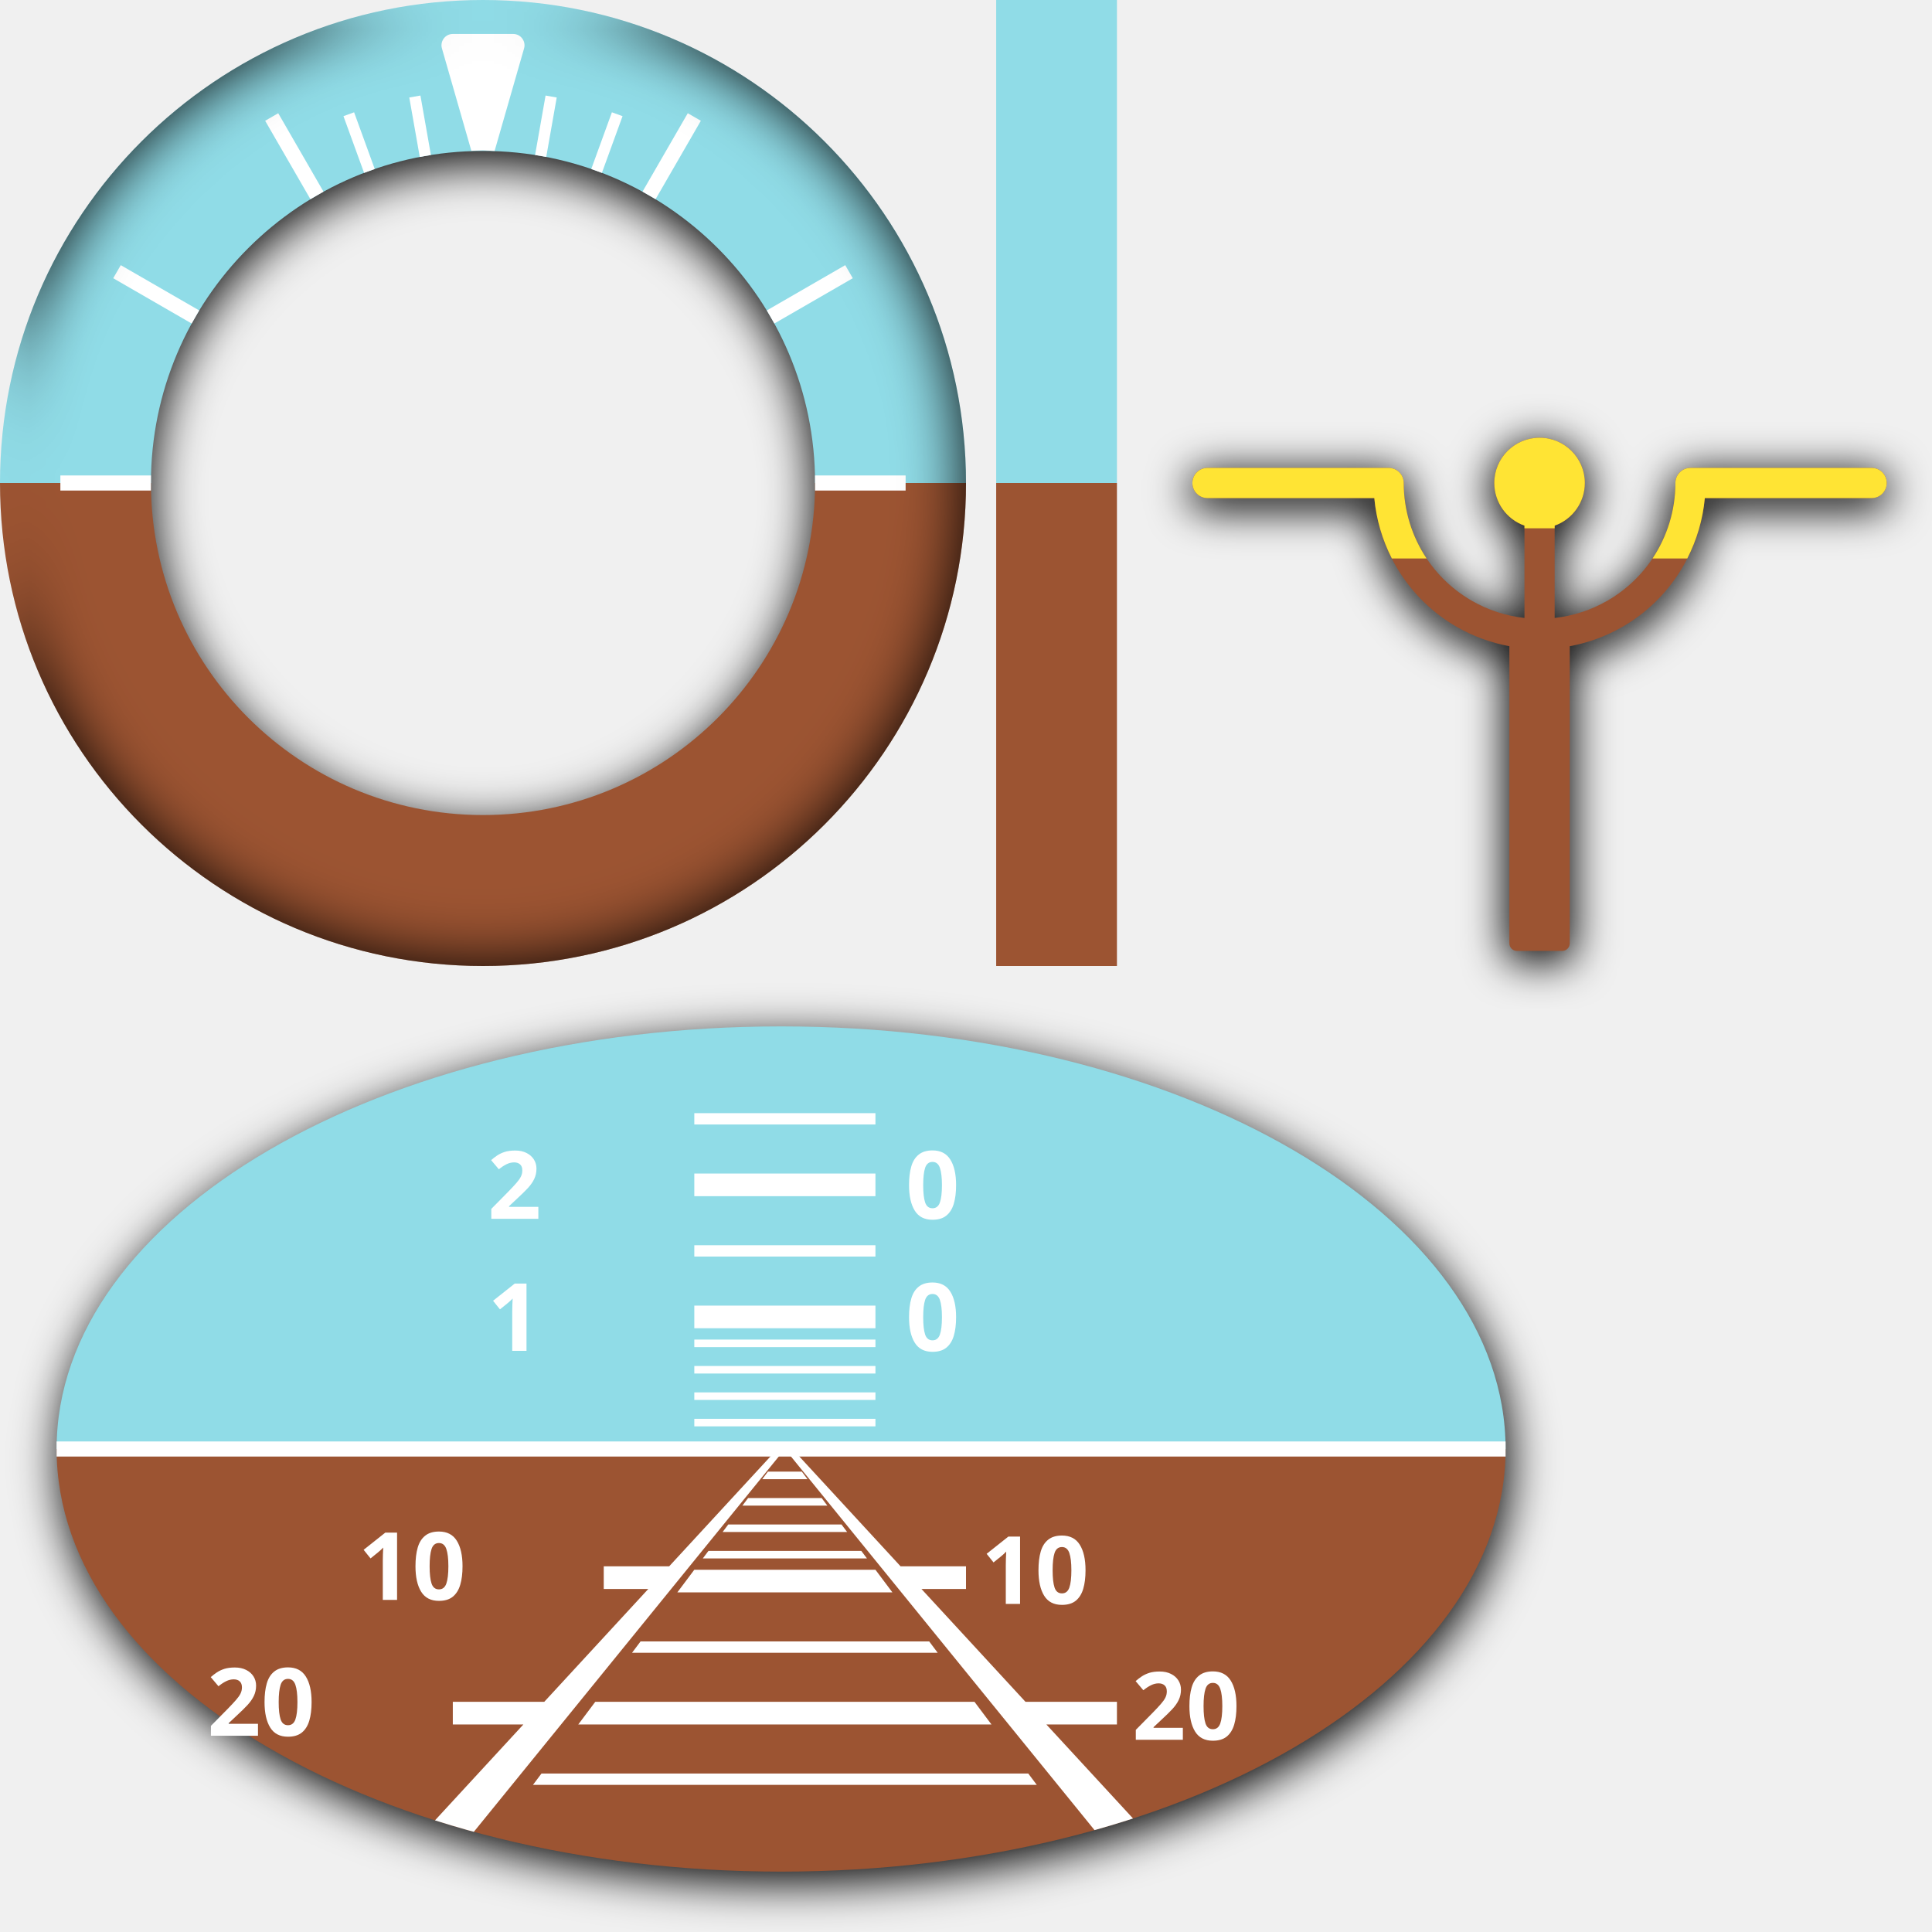
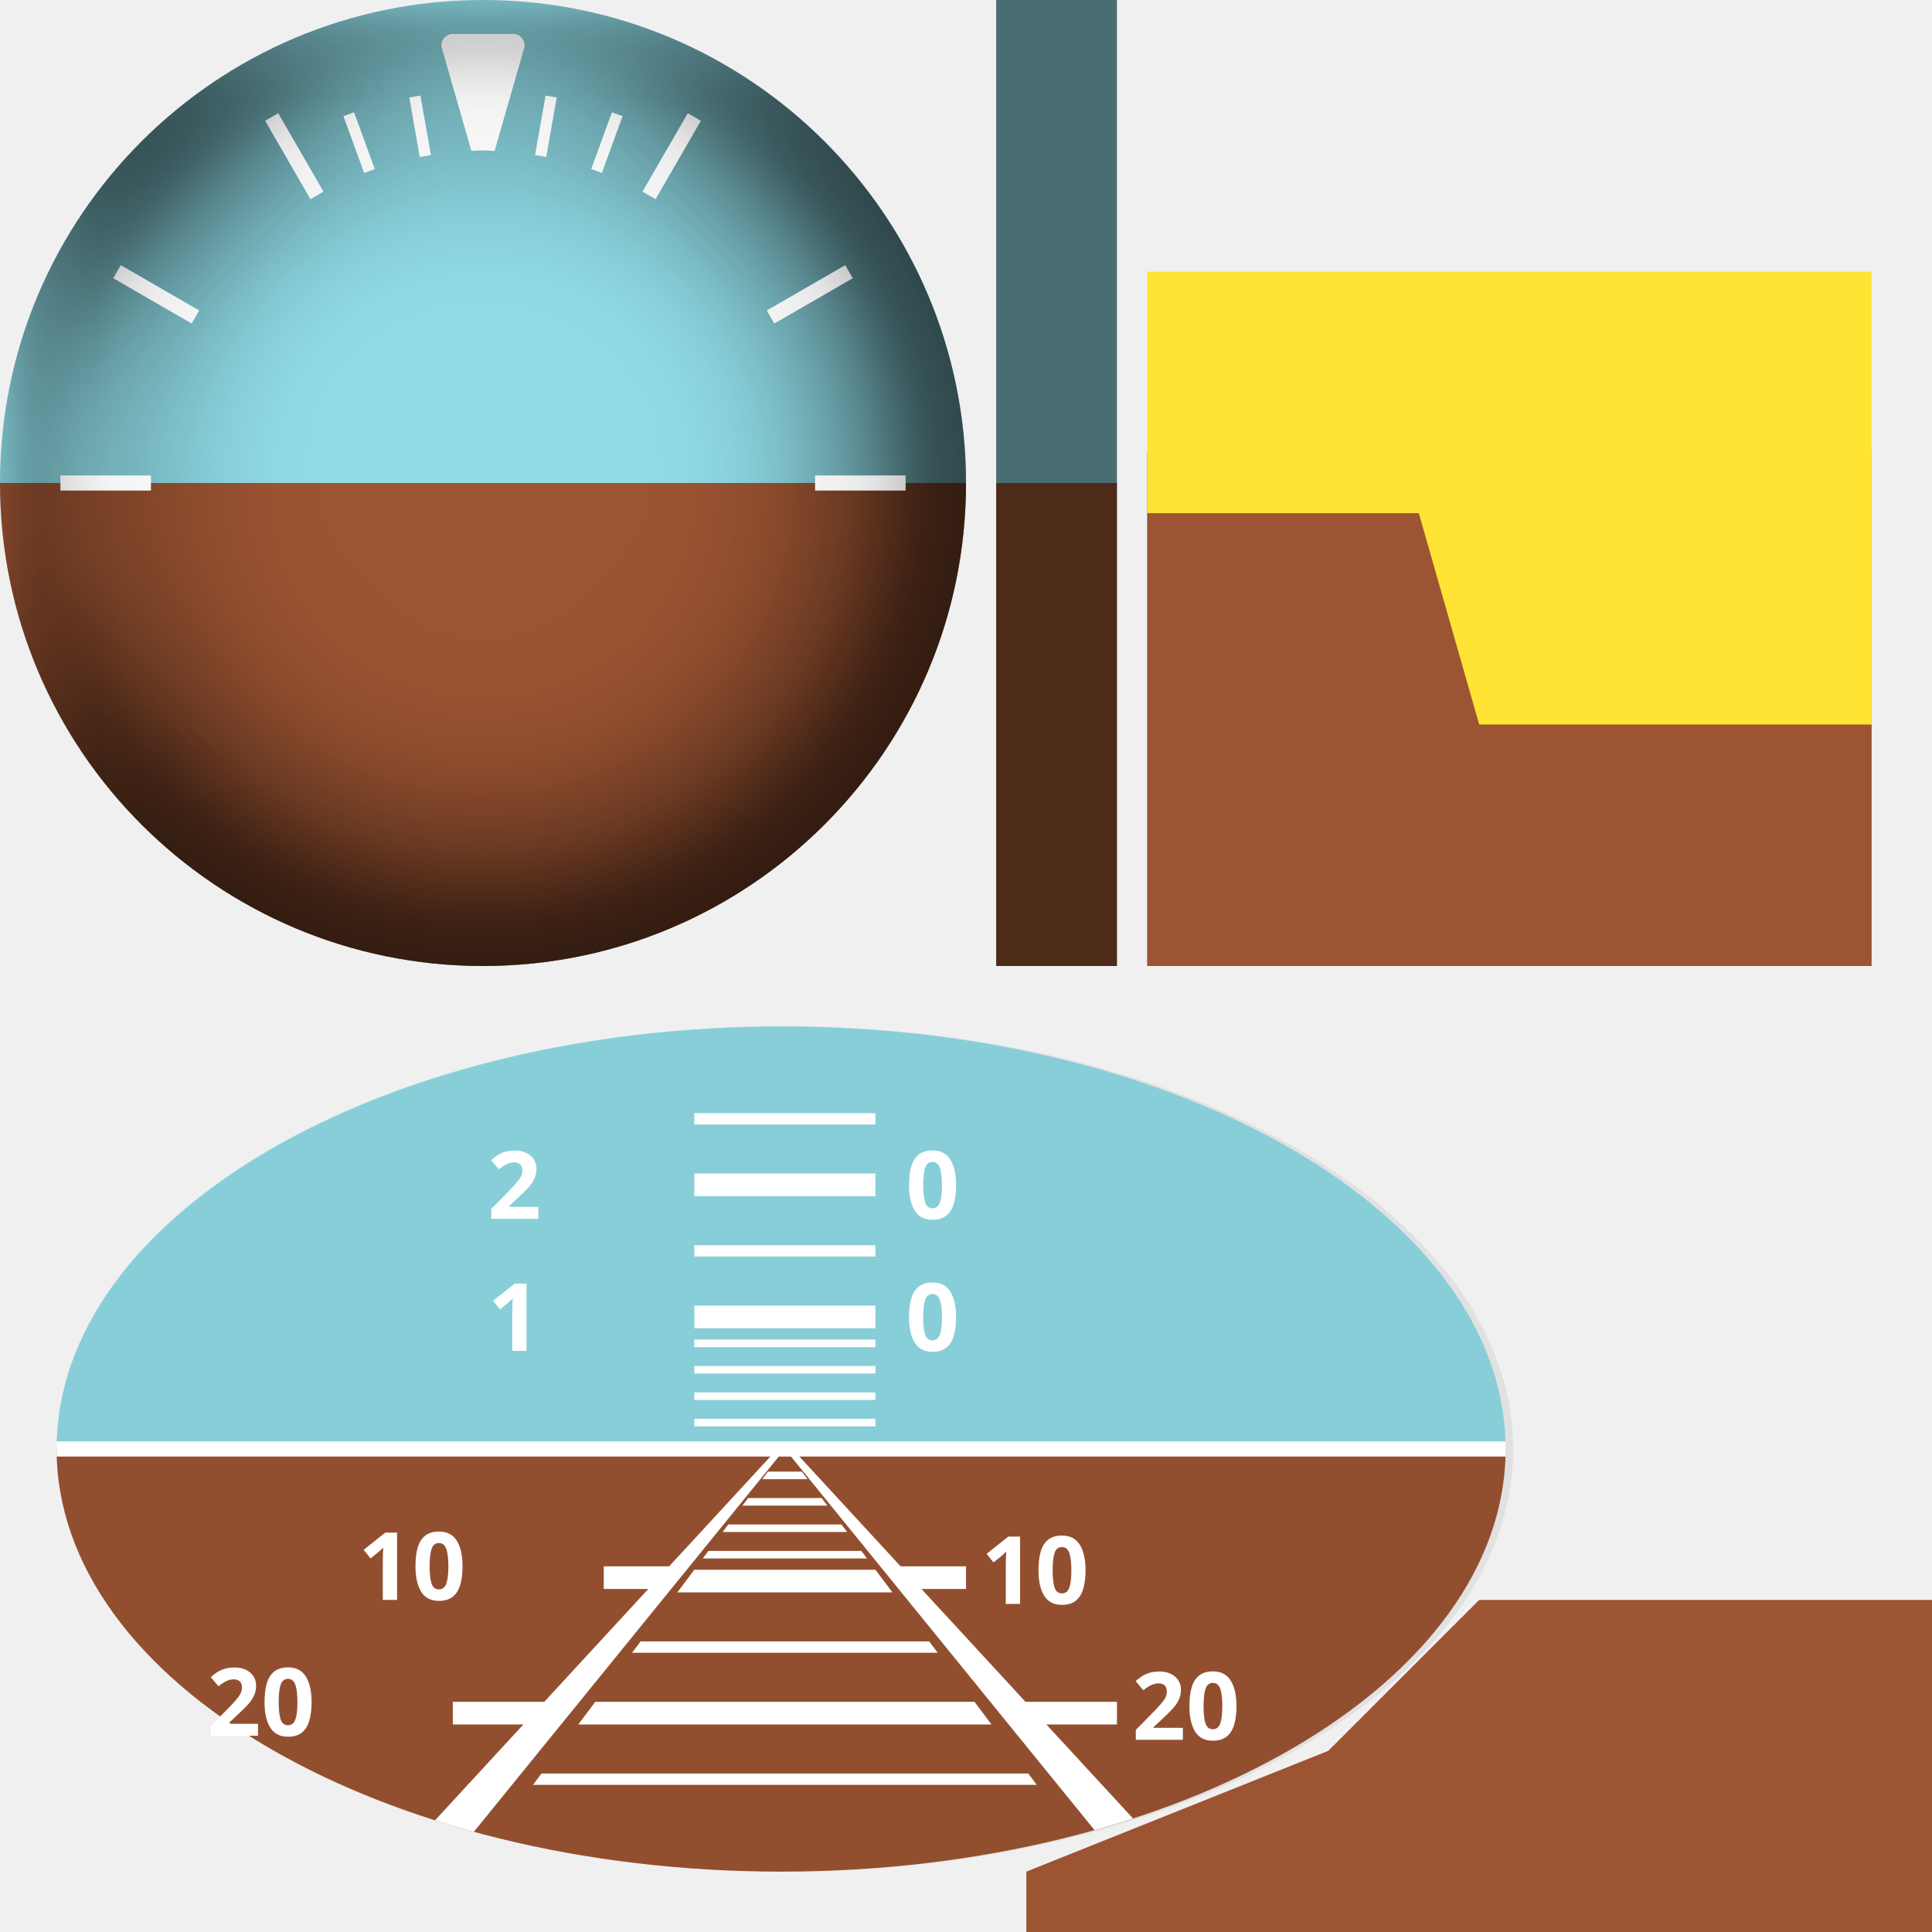
<svg xmlns="http://www.w3.org/2000/svg" width="512" height="512" viewBox="0 0 512 512" id="svg2" version="1.1">
  <defs id="defs4">
-     <filter style="color-interpolation-filters:sRGB" id="filter4240" x="-0.038" width="1.076" y="-0.065" height="1.13">
-       <feGaussianBlur stdDeviation="6.08" id="feGaussianBlur4242" />
-     </filter>
-     <filter style="color-interpolation-filters:sRGB" id="filter4341" x="-0.06" width="1.12" y="-0.06" height="1.12">
-       <feGaussianBlur stdDeviation="6.4" id="feGaussianBlur4343" />
-     </filter>
-     <filter style="color-interpolation-filters:sRGB" id="filter4402" x="-0.06" width="1.12" y="-0.06" height="1.12">
-       <feGaussianBlur stdDeviation="8.4" id="feGaussianBlur4404" />
-     </filter>
    <clipPath clipPathUnits="userSpaceOnUse" id="clipPath4412">
      <circle style="opacity:1;fill:#000000;fill-opacity:1;fill-rule:nonzero;stroke:none;stroke-width:4;stroke-linecap:butt;stroke-linejoin:bevel;stroke-miterlimit:4;stroke-dasharray:none;stroke-dashoffset:0;stroke-opacity:1" id="circle4414" cx="128" cy="128" r="128" />
    </clipPath>
-     <filter style="color-interpolation-filters:sRGB" id="filter4469" x="-0.073" width="1.146" y="-0.099" height="1.198">
-       <feGaussianBlur stdDeviation="5.6" id="feGaussianBlur4471" />
-     </filter>
    <clipPath clipPathUnits="userSpaceOnUse" id="clipPath4625">
      <path id="path4627" d="M 15,384 A 192,112 0 0 0 207,496 192,112 0 0 0 399,384 l -384,0 z" style="opacity:1;fill:#9c5432;fill-opacity:1;fill-rule:nonzero;stroke:none;stroke-width:4;stroke-linecap:butt;stroke-linejoin:bevel;stroke-miterlimit:4;stroke-dasharray:none;stroke-dashoffset:0;stroke-opacity:1" />
    </clipPath>
+     <filter style="color-interpolation-filters:sRGB" id="filter4413" x="-0.24" width="1.48" y="-0.24" height="1.48">
+       <feGaussianBlur stdDeviation="27.2" id="feGaussianBlur4415" />
+     </filter>
+     <clipPath clipPathUnits="userSpaceOnUse" id="clipPath4419">
+       <circle style="opacity:1;fill:#000000;fill-opacity:0.251;fill-rule:nonzero;stroke:none;stroke-width:50;stroke-linecap:butt;stroke-linejoin:round;stroke-miterlimit:4;stroke-dasharray:none;stroke-dashoffset:0;stroke-opacity:1" id="circle4421" cx="128" cy="668.362" r="128" />
+     </clipPath>
+     <filter style="color-interpolation-filters:sRGB" id="filter4477" x="-0.208" width="1.417" y="-0.283" height="1.566">
+       <feGaussianBlur stdDeviation="26.4" id="feGaussianBlur4479" />
+     </filter>
+     <mask maskUnits="userSpaceOnUse" id="mask4492">
+       <ellipse ry="112" rx="193" cy="924.362" cx="208" id="ellipse4494" style="opacity:1;fill:#ffffff;fill-opacity:1;fill-rule:nonzero;stroke:none;stroke-width:50;stroke-linecap:butt;stroke-linejoin:round;stroke-miterlimit:4;stroke-dasharray:none;stroke-dashoffset:0;stroke-opacity:1" />
+     </mask>
+     <filter style="color-interpolation-filters:sRGB" id="filter4510" x="-0.06" width="1.12" y="-0.06" height="1.12">
+       <feGaussianBlur stdDeviation="6.8" id="feGaussianBlur4512" />
+     </filter>
+     <clipPath clipPathUnits="userSpaceOnUse" id="clipPath4514">
+       <circle r="128" cy="668.362" cx="128" id="circle4516" style="opacity:1;fill:#000000;fill-opacity:0.251;fill-rule:nonzero;stroke:none;stroke-width:50;stroke-linecap:butt;stroke-linejoin:round;stroke-miterlimit:4;stroke-dasharray:none;stroke-dashoffset:0;stroke-opacity:1" />
+     </clipPath>
  </defs>
  <g id="layer1" transform="translate(0,-540.3622)">
-     <path style="opacity:1;fill:#000000;fill-opacity:1;fill-rule:nonzero;stroke:#000000;stroke-width:2;stroke-linecap:butt;stroke-linejoin:round;stroke-miterlimit:4;stroke-dasharray:none;stroke-dashoffset:0;stroke-opacity:1;filter:url(#filter4469)" d="m 408,658.362 a 12,12 0 0 0 -12,12 12,12 0 0 0 8,11.299 l 0,24.465 c -4.855,-0.543 -9.626,-2.061 -14,-4.586 -11.144,-6.434 -18,-18.31 -18,-31.178 0,-2.216 -1.784,-4 -4,-4 l -48,0 c -2.216,0 -4,1.784 -4,4 0,2.216 1.784,4 4,4 l 44.205,0 c 1.292,14.147 9.352,26.921 21.795,34.105 4.405,2.543 9.145,4.25 14,5.146 l 0,78.748 c 0,1.108 0.892,2 2,2 l 12,0 c 1.108,0 2,-0.892 2,-2 l 0,-78.748 c 4.855,-0.897 9.595,-2.603 14,-5.146 12.443,-7.184 20.503,-19.958 21.795,-34.105 l 44.205,0 c 2.216,0 4,-1.784 4,-4 0,-2.216 -1.784,-4 -4,-4 l -48,0 c -2.216,0 -4,1.784 -4,4 0,12.868 -6.856,24.744 -18,31.178 -4.374,2.525 -9.145,4.043 -14,4.586 l 0,-24.465 a 12,12 0 0 0 8,-11.299 12,12 0 0 0 -12,-12 z" id="rect4436" />
-     <path style="opacity:1;fill:#9c5432;fill-opacity:1;fill-rule:nonzero;stroke:none;stroke-width:2;stroke-linecap:butt;stroke-linejoin:round;stroke-miterlimit:4;stroke-dasharray:none;stroke-dashoffset:0;stroke-opacity:1" d="m 408,656.362 a 12,12 0 0 0 -12,12 12,12 0 0 0 8,11.299 l 0,24.465 c -4.855,-0.543 -9.626,-2.061 -14,-4.586 -11.144,-6.434 -18,-18.31 -18,-31.178 0,-2.216 -1.784,-4 -4,-4 l -48,0 c -2.216,0 -4,1.784 -4,4 0,2.216 1.784,4 4,4 l 44.205,0 c 1.292,14.147 9.352,26.921 21.795,34.105 4.405,2.543 9.145,4.25 14,5.146 l 0,78.748 c 0,1.108 0.892,2 2,2 l 12,0 c 1.108,0 2,-0.892 2,-2 l 0,-78.748 c 4.855,-0.897 9.595,-2.603 14,-5.146 12.443,-7.184 20.503,-19.958 21.795,-34.105 l 44.205,0 c 2.216,0 4,-1.784 4,-4 0,-2.216 -1.784,-4 -4,-4 l -48,0 c -2.216,0 -4,1.784 -4,4 0,12.868 -6.856,24.744 -18,31.178 -4.374,2.525 -9.145,4.043 -14,4.586 l 0,-24.465 a 12,12 0 0 0 8,-11.299 12,12 0 0 0 -12,-12 z" id="rect4432" />
-     <path style="opacity:1;fill:#000000;fill-opacity:1;fill-rule:nonzero;stroke:none;stroke-width:4;stroke-linecap:butt;stroke-linejoin:bevel;stroke-miterlimit:4;stroke-dasharray:none;stroke-dashoffset:0;stroke-opacity:1;filter:url(#filter4341)" d="m 128,564.362 c -70.692,10e-6 -104,36.308 -104,107 1.1e-5,70.692 33.308,101 104,101 70.692,-10e-6 104,-30.308 104,-101 -1e-5,-70.692 -33.308,-107 -104,-107 z m 0,19 c 48.601,10e-6 88,39.399 88,88 -1e-5,48.601 -39.399,88 -88,88 -48.601,-2e-5 -88,-39.399 -88,-88 1.3e-5,-48.601 39.399,-88 88,-88 z" id="path4169" />
-     <path style="opacity:1;fill:#90dce7;fill-opacity:1;fill-rule:nonzero;stroke:none;stroke-width:4;stroke-linecap:butt;stroke-linejoin:bevel;stroke-miterlimit:4;stroke-dasharray:none;stroke-dashoffset:0;stroke-opacity:1" d="M 128 0 A 128 128 0 0 0 0 128 L 40 128 A 88 88 0 0 1 128 40 A 88 88 0 0 1 216 128 L 256 128 A 128 128 0 0 0 128 0 z " transform="translate(-1.5258789e-5,540.3622)" id="rect4165" />
-     <ellipse ry="112" rx="192" cy="927.362" cx="208" id="ellipse4212" style="opacity:1;fill:#000000;fill-opacity:1;fill-rule:nonzero;stroke:none;stroke-width:4.151;stroke-linecap:butt;stroke-linejoin:bevel;stroke-miterlimit:4;stroke-dasharray:none;stroke-dashoffset:0;stroke-opacity:1;filter:url(#filter4240)" />
+     <path style="fill:#9c5432;fill-opacity:1;fill-rule:evenodd;stroke:none;stroke-width:1px;stroke-linecap:butt;stroke-linejoin:miter;stroke-opacity:1" d="m 272,1052.362 0,-16 80,-32 40,-40 120,0 0,88 z" id="path4390" />
+     <path style="opacity:1;fill:#90dce7;fill-opacity:1;fill-rule:nonzero;stroke:none;stroke-width:4;stroke-linecap:butt;stroke-linejoin:bevel;stroke-miterlimit:4;stroke-dasharray:none;stroke-dashoffset:0;stroke-opacity:1" d="M 128,0 C 57.308,1.1045692e-5 1.1045692e-5,57.308 0,128 l 256,0 C 256,57.308 198.692,1.1045692e-5 128,0 Z" transform="translate(-1.5258789e-5,540.3622)" id="rect4165" />
    <path style="opacity:1;fill:#90dce7;fill-opacity:1;fill-rule:nonzero;stroke:none;stroke-width:4;stroke-linecap:butt;stroke-linejoin:bevel;stroke-miterlimit:4;stroke-dasharray:none;stroke-dashoffset:0;stroke-opacity:1" d="m 207,812.362 a 192,112 0 0 0 -192,112 l 384,0 a 192,112 0 0 0 -192,-112 z" id="rect4274" />
-     <path style="opacity:1;fill:#9c5432;fill-opacity:1;fill-rule:nonzero;stroke:none;stroke-width:4;stroke-linecap:butt;stroke-linejoin:bevel;stroke-miterlimit:4;stroke-dasharray:none;stroke-dashoffset:0;stroke-opacity:1" d="M 0 128 A 128 128 0 0 0 128 256 A 128 128 0 0 0 256 128 L 216 128 A 88 88 0 0 1 128 216 A 88 88 0 0 1 40 128 L 0 128 z " transform="translate(-1.5258789e-5,540.3622)" id="rect4167" />
+     <path style="opacity:1;fill:#9c5432;fill-opacity:1;fill-rule:nonzero;stroke:none;stroke-width:4;stroke-linecap:butt;stroke-linejoin:bevel;stroke-miterlimit:4;stroke-dasharray:none;stroke-dashoffset:0;stroke-opacity:1" d="m 0,128 c 1.1045692e-5,70.692 57.308,128 128,128 70.692,-1e-5 128,-57.308 128,-128 z" transform="translate(-1.5258789e-5,540.3622)" id="rect4167" />
+     <circle style="opacity:0.8;fill:none;fill-opacity:0.251;fill-rule:nonzero;stroke:#000000;stroke-width:50;stroke-linecap:butt;stroke-linejoin:round;stroke-miterlimit:4;stroke-dasharray:none;stroke-dashoffset:0;stroke-opacity:1;filter:url(#filter4413)" id="path4395" cx="128" cy="668.362" r="136" clip-path="url(#clipPath4419)" />
    <ellipse style="opacity:1;fill:none;fill-opacity:1;fill-rule:nonzero;stroke:#000000;stroke-width:4.151;stroke-linecap:butt;stroke-linejoin:bevel;stroke-miterlimit:4;stroke-dasharray:none;stroke-dashoffset:0;stroke-opacity:1" id="circle4173" cx="-312" cy="916.362" rx="192" ry="112" />
    <path style="opacity:1;fill:#9c5432;fill-opacity:1;fill-rule:nonzero;stroke:none;stroke-width:4;stroke-linecap:butt;stroke-linejoin:bevel;stroke-miterlimit:4;stroke-dasharray:none;stroke-dashoffset:0;stroke-opacity:1" d="m 15,924.362 a 192,112 0 0 0 192,112 192,112 0 0 0 192,-112 l -384,0 z" id="rect4276" />
+     <ellipse style="opacity:0.5;fill:#000000;fill-opacity:0.125;fill-rule:nonzero;stroke:none;stroke-width:2;stroke-linecap:butt;stroke-linejoin:round;stroke-miterlimit:4;stroke-dasharray:none;stroke-dashoffset:0;stroke-opacity:1" id="path4388" cx="208" cy="924.362" rx="193" ry="112" />
    <path id="path4312" d="m 112.719,581.699 -2.778,-15.757" style="fill:none;fill-rule:evenodd;stroke:#ffffff;stroke-width:3;stroke-linecap:butt;stroke-linejoin:miter;stroke-miterlimit:4;stroke-dasharray:none;stroke-opacity:1" />
    <path style="fill:none;fill-rule:evenodd;stroke:#ffffff;stroke-width:3;stroke-linecap:butt;stroke-linejoin:miter;stroke-miterlimit:4;stroke-dasharray:none;stroke-opacity:1" d="M 97.902,585.669 92.43,570.634" id="path4314" />
    <path id="path4316" d="m 143.281,581.699 2.778,-15.757" style="fill:none;fill-rule:evenodd;stroke:#ffffff;stroke-width:3;stroke-linecap:butt;stroke-linejoin:miter;stroke-miterlimit:4;stroke-dasharray:none;stroke-opacity:1" />
    <path style="fill:none;fill-rule:evenodd;stroke:#ffffff;stroke-width:3;stroke-linecap:butt;stroke-linejoin:miter;stroke-miterlimit:4;stroke-dasharray:none;stroke-opacity:1" d="m 158.098,585.669 5.472,-15.035" id="path4318" />
    <path style="fill:none;fill-rule:evenodd;stroke:#ffffff;stroke-width:4;stroke-linecap:butt;stroke-linejoin:miter;stroke-miterlimit:4;stroke-dasharray:none;stroke-opacity:1" d="m 172,592.152 12,-20.785" id="path4320" />
    <path id="path4322" d="m 204.21,624.362 20.785,-12" style="fill:none;fill-rule:evenodd;stroke:#ffffff;stroke-width:4;stroke-linecap:butt;stroke-linejoin:miter;stroke-miterlimit:4;stroke-dasharray:none;stroke-opacity:1" />
    <path style="fill:none;fill-rule:evenodd;stroke:#ffffff;stroke-width:4;stroke-linecap:butt;stroke-linejoin:miter;stroke-miterlimit:4;stroke-dasharray:none;stroke-opacity:1" d="m 216,668.362 24,0" id="path4324" />
    <path id="path4326" d="m 40,668.362 -24,0" style="fill:none;fill-rule:evenodd;stroke:#ffffff;stroke-width:4;stroke-linecap:butt;stroke-linejoin:miter;stroke-miterlimit:4;stroke-dasharray:none;stroke-opacity:1" />
    <path style="fill:none;fill-rule:evenodd;stroke:#ffffff;stroke-width:4;stroke-linecap:butt;stroke-linejoin:miter;stroke-miterlimit:4;stroke-dasharray:none;stroke-opacity:1" d="m 51.79,624.362 -20.785,-12" id="path4328" />
    <path id="path4330" d="M 84,592.152 72,571.367" style="fill:none;fill-rule:evenodd;stroke:#ffffff;stroke-width:4;stroke-linecap:butt;stroke-linejoin:miter;stroke-miterlimit:4;stroke-dasharray:none;stroke-opacity:1" />
    <circle r="128" cy="668.362" cx="-132.5" id="circle4332" style="opacity:1;fill:none;fill-opacity:1;fill-rule:nonzero;stroke:#000000;stroke-width:4;stroke-linecap:butt;stroke-linejoin:bevel;stroke-miterlimit:4;stroke-dasharray:none;stroke-dashoffset:0;stroke-opacity:1" />
    <circle style="opacity:1;fill:none;fill-opacity:1;fill-rule:nonzero;stroke:#000000;stroke-width:4;stroke-linecap:butt;stroke-linejoin:bevel;stroke-miterlimit:4;stroke-dasharray:none;stroke-dashoffset:0;stroke-opacity:1" id="circle4334" cx="-132.5" cy="668.362" r="88" />
    <path style="opacity:1;fill:#ffffff;fill-opacity:1;fill-rule:nonzero;stroke:none;stroke-width:4;stroke-linecap:butt;stroke-linejoin:bevel;stroke-miterlimit:4;stroke-dasharray:none;stroke-dashoffset:0;stroke-opacity:1" d="m 120,9 c -1.993,1.22e-4 -3.432,1.908 -2.885,3.824 l 7.795,27.131 c 1.029,-0.055 2.059,-0.091 3.09,-0.109 1.026,0.033 2.052,0.085 3.076,0.154 l 7.809,-27.176 C 139.432,10.908 137.993,9 136,9 Z" transform="translate(-1.5258789e-5,540.3622)" id="path4355" />
-     <path style="opacity:1;fill:#000000;fill-opacity:1;fill-rule:nonzero;stroke:none;stroke-width:4;stroke-linecap:butt;stroke-linejoin:bevel;stroke-miterlimit:4;stroke-dasharray:none;stroke-dashoffset:0;stroke-opacity:1;filter:url(#filter4402)" d="M 128 -40 A 168 168 0 0 0 -40 128 A 168 168 0 0 0 128 296 A 168 168 0 0 0 296 128 A 168 168 0 0 0 128 -40 z M 128 0 A 128 128 0 0 1 256 128 A 128 128 0 0 1 128 256 A 128 128 0 0 1 0 128 A 128 128 0 0 1 128 0 z " transform="translate(-1.5258789e-5,540.3622)" id="circle4387" clip-path="url(#clipPath4412)" />
    <rect style="opacity:1;fill:#90dce7;fill-opacity:1;fill-rule:nonzero;stroke:none;stroke-width:2;stroke-linecap:butt;stroke-linejoin:round;stroke-miterlimit:4;stroke-dasharray:none;stroke-dashoffset:0;stroke-opacity:1" id="rect4418" width="32" height="128" x="264" y="540.362" />
    <rect y="668.362" x="264" height="128" width="32" id="rect4420" style="opacity:1;fill:#9c5432;fill-opacity:1;fill-rule:nonzero;stroke:none;stroke-width:2;stroke-linecap:butt;stroke-linejoin:round;stroke-miterlimit:4;stroke-dasharray:none;stroke-dashoffset:0;stroke-opacity:1" />
-     <path style="opacity:1;fill:#ffe434;fill-opacity:1;fill-rule:nonzero;stroke:none;stroke-width:2;stroke-linecap:butt;stroke-linejoin:round;stroke-miterlimit:4;stroke-dasharray:none;stroke-dashoffset:0;stroke-opacity:1" d="m 408,656.362 a 12,12 0 0 0 -12,12 12,12 0 0 0 8,11.299 l 0,0.701 8,0 0,-0.701 a 12,12 0 0 0 8,-11.299 12,12 0 0 0 -12,-12 z m -88,8 c -2.216,0 -4,1.784 -4,4 0,2.216 1.784,4 4,4 l 44.205,0 c 0.516,5.644 2.124,11.061 4.643,16 l 9.217,0 c -3.89,-5.823 -6.064,-12.754 -6.064,-20 0,-2.216 -1.784,-4 -4,-4 l -48,0 z m 128,0 c -2.216,0 -4,1.784 -4,4 0,7.246 -2.175,14.177 -6.064,20 l 9.217,0 c 2.518,-4.939 4.127,-10.356 4.643,-16 l 44.205,0 c 2.216,0 4,-1.784 4,-4 0,-2.216 -1.784,-4 -4,-4 l -48,0 z" id="rect4424" />
+     <rect style="opacity:1;fill:#9c5432;fill-opacity:1;fill-rule:nonzero;stroke:none;stroke-width:2;stroke-linecap:butt;stroke-linejoin:round;stroke-miterlimit:4;stroke-dasharray:none;stroke-dashoffset:0;stroke-opacity:1" id="rect3614" width="192" height="136" x="304" y="660.362" />
+     <path style="opacity:1;fill:#ffe434;fill-opacity:1;fill-rule:nonzero;stroke:none;stroke-width:2;stroke-linecap:butt;stroke-linejoin:round;stroke-miterlimit:4;stroke-dasharray:none;stroke-dashoffset:0;stroke-opacity:1" d="m 304,676.362 72,0 16,56 104,0 0,-120 -192,0 z" id="rect4424" />
    <path id="path4483" d="m 184,889.362 48,0" style="fill:none;fill-rule:evenodd;stroke:#ffffff;stroke-width:6;stroke-linecap:butt;stroke-linejoin:miter;stroke-miterlimit:4;stroke-dasharray:none;stroke-opacity:1" />
    <path style="fill:none;fill-rule:evenodd;stroke:#ffffff;stroke-width:2;stroke-linecap:butt;stroke-linejoin:miter;stroke-miterlimit:4;stroke-dasharray:none;stroke-opacity:1" d="m 184,917.362 48,0" id="path4489" />
    <path id="path4491" d="m 184,910.362 48,0" style="fill:none;fill-rule:evenodd;stroke:#ffffff;stroke-width:2;stroke-linecap:butt;stroke-linejoin:miter;stroke-miterlimit:4;stroke-dasharray:none;stroke-opacity:1" />
    <path style="fill:none;fill-rule:evenodd;stroke:#ffffff;stroke-width:2;stroke-linecap:butt;stroke-linejoin:miter;stroke-miterlimit:4;stroke-dasharray:none;stroke-opacity:1" d="m 184,903.362 48,0" id="path4493" />
    <path id="path4495" d="m 184,896.362 48,0" style="fill:none;fill-rule:evenodd;stroke:#ffffff;stroke-width:2;stroke-linecap:butt;stroke-linejoin:miter;stroke-miterlimit:4;stroke-dasharray:none;stroke-opacity:1" />
    <path id="path4501" d="m 15,924.362 384,0" style="fill:none;fill-rule:evenodd;stroke:#ffffff;stroke-width:4;stroke-linecap:butt;stroke-linejoin:miter;stroke-miterlimit:4;stroke-dasharray:none;stroke-opacity:1" />
    <path style="fill:none;fill-rule:evenodd;stroke:#ffffff;stroke-width:6;stroke-linecap:butt;stroke-linejoin:miter;stroke-miterlimit:4;stroke-dasharray:none;stroke-opacity:1" d="m 184,854.362 48,0" id="path4503" />
    <rect style="opacity:1;fill:#ffffff;fill-opacity:1;fill-rule:nonzero;stroke:none;stroke-width:4;stroke-linecap:butt;stroke-linejoin:round;stroke-miterlimit:4;stroke-dasharray:none;stroke-dashoffset:0;stroke-opacity:1" id="rect4549" width="48" height="3" x="184" y="870.362" />
    <text xml:space="preserve" style="font-style:normal;font-variant:normal;font-weight:normal;font-stretch:normal;font-size:25px;line-height:125%;font-family:'Fira Mono';-inkscape-font-specification:'Fira Mono';text-align:start;letter-spacing:0px;word-spacing:0px;text-anchor:start;fill:#ffffff;fill-opacity:1;stroke:none;stroke-width:1px;stroke-linecap:butt;stroke-linejoin:miter;stroke-opacity:1" x="176" y="898.362" id="text4527">
      <tspan id="tspan4529" x="176" y="898.362" style="font-style:normal;font-variant:normal;font-weight:bold;font-stretch:normal;font-family:'Terminal Dosis';-inkscape-font-specification:'Terminal Dosis';text-align:end;text-anchor:end">1</tspan>
    </text>
    <text id="text4531" y="863.362" x="176" style="font-style:normal;font-variant:normal;font-weight:normal;font-stretch:normal;font-size:25px;line-height:125%;font-family:'Fira Mono';-inkscape-font-specification:'Fira Mono';text-align:start;letter-spacing:0px;word-spacing:0px;text-anchor:start;fill:#ffffff;fill-opacity:1;stroke:none;stroke-width:1px;stroke-linecap:butt;stroke-linejoin:miter;stroke-opacity:1" xml:space="preserve">
      <tspan style="font-style:normal;font-variant:normal;font-weight:bold;font-stretch:normal;font-family:'Terminal Dosis';-inkscape-font-specification:'Terminal Dosis';text-align:end;text-anchor:end" y="863.362" x="176" id="tspan4533">2</tspan>
    </text>
    <text id="text4535" y="898.362" x="240" style="font-style:normal;font-variant:normal;font-weight:normal;font-stretch:normal;font-size:25px;line-height:125%;font-family:'Fira Mono';-inkscape-font-specification:'Fira Mono';text-align:start;letter-spacing:0px;word-spacing:0px;text-anchor:start;fill:#ffffff;fill-opacity:1;stroke:none;stroke-width:1px;stroke-linecap:butt;stroke-linejoin:miter;stroke-opacity:1" xml:space="preserve">
      <tspan style="font-style:normal;font-variant:normal;font-weight:bold;font-stretch:normal;font-family:'Terminal Dosis';-inkscape-font-specification:'Terminal Dosis';text-align:start;text-anchor:start" y="898.362" x="240" id="tspan4537">0</tspan>
    </text>
    <text xml:space="preserve" style="font-style:normal;font-variant:normal;font-weight:normal;font-stretch:normal;font-size:25px;line-height:125%;font-family:'Fira Mono';-inkscape-font-specification:'Fira Mono';text-align:start;letter-spacing:0px;word-spacing:0px;text-anchor:start;fill:#ffffff;fill-opacity:1;stroke:none;stroke-width:1px;stroke-linecap:butt;stroke-linejoin:miter;stroke-opacity:1" x="240" y="863.362" id="text4539">
      <tspan id="tspan4541" x="240" y="863.362" style="font-style:normal;font-variant:normal;font-weight:bold;font-stretch:normal;font-family:'Terminal Dosis';-inkscape-font-specification:'Terminal Dosis';text-align:start;text-anchor:start">0</tspan>
    </text>
    <rect y="835.362" x="184" height="3" width="48" id="rect4551" style="opacity:1;fill:#ffffff;fill-opacity:1;fill-rule:nonzero;stroke:none;stroke-width:4;stroke-linecap:butt;stroke-linejoin:round;stroke-miterlimit:4;stroke-dasharray:none;stroke-dashoffset:0;stroke-opacity:1" />
    <text id="text4605" y="964.362" x="156" style="font-style:normal;font-variant:normal;font-weight:normal;font-stretch:normal;font-size:25px;line-height:125%;font-family:'Fira Mono';-inkscape-font-specification:'Fira Mono';text-align:start;letter-spacing:0px;word-spacing:0px;text-anchor:start;fill:#ffffff;fill-opacity:1;stroke:none;stroke-width:1px;stroke-linecap:butt;stroke-linejoin:miter;stroke-opacity:1" xml:space="preserve">
      <tspan style="font-style:normal;font-variant:normal;font-weight:bold;font-stretch:normal;font-family:'Terminal Dosis';-inkscape-font-specification:'Terminal Dosis';text-align:end;text-anchor:end" y="964.362" x="156" id="tspan4607">10</tspan>
    </text>
    <text xml:space="preserve" style="font-style:normal;font-variant:normal;font-weight:normal;font-stretch:normal;font-size:25px;line-height:125%;font-family:'Fira Mono';-inkscape-font-specification:'Fira Mono';text-align:start;letter-spacing:0px;word-spacing:0px;text-anchor:start;fill:#ffffff;fill-opacity:1;stroke:none;stroke-width:1px;stroke-linecap:butt;stroke-linejoin:miter;stroke-opacity:1" x="116" y="1000.362" id="text4609">
      <tspan id="tspan4611" x="116" y="1000.362" style="font-style:normal;font-variant:normal;font-weight:bold;font-stretch:normal;font-family:'Terminal Dosis';-inkscape-font-specification:'Terminal Dosis';text-align:end;text-anchor:end">20</tspan>
    </text>
    <text id="text4613" y="1001.425" x="300" style="font-style:normal;font-variant:normal;font-weight:normal;font-stretch:normal;font-size:25px;line-height:125%;font-family:'Fira Mono';-inkscape-font-specification:'Fira Mono';text-align:start;letter-spacing:0px;word-spacing:0px;text-anchor:start;fill:#ffffff;fill-opacity:1;stroke:none;stroke-width:1px;stroke-linecap:butt;stroke-linejoin:miter;stroke-opacity:1" xml:space="preserve">
      <tspan style="font-style:normal;font-variant:normal;font-weight:bold;font-stretch:normal;font-family:'Terminal Dosis';-inkscape-font-specification:'Terminal Dosis';text-align:start;text-anchor:start" y="1001.425" x="300" id="tspan4615">20</tspan>
    </text>
    <text xml:space="preserve" style="font-style:normal;font-variant:normal;font-weight:normal;font-stretch:normal;font-size:25px;line-height:125%;font-family:'Fira Mono';-inkscape-font-specification:'Fira Mono';text-align:start;letter-spacing:0px;word-spacing:0px;text-anchor:start;fill:#ffffff;fill-opacity:1;stroke:none;stroke-width:1px;stroke-linecap:butt;stroke-linejoin:miter;stroke-opacity:1" x="260" y="965.425" id="text4617">
      <tspan id="tspan4619" x="260" y="965.425" style="font-style:normal;font-variant:normal;font-weight:bold;font-stretch:normal;font-family:'Terminal Dosis';-inkscape-font-specification:'Terminal Dosis';text-align:start;text-anchor:start">10</tspan>
    </text>
    <path id="path4623" transform="translate(-1.5258789e-5,540.3622)" d="m 206,384 -28.662,31.092 -17.338,0 0,6 11.807,0 L 144.234,451 120,451 l 0,6 18.703,0 L 88,512 l 16,0 104,-128 z m 2,0 104,128 16,0 -50.703,-55 18.703,0 0,-6 -24.234,0 -27.572,-29.908 11.807,0 0,-6 -17.338,0 L 210,384 Z m -4.5,6 -1.5,2 6,0 6,0 -1.5,-2 -4.5,0 z m -5.25,7 -1.5,2 11.25,0 11.25,0 -1.5,-2 -9.75,0 z m -5.25,7 -1.5,2 16.5,0 16.5,0 -1.5,-2 -15,0 z m -5.25,7 -1.5,2 21.75,0 21.75,0 -1.5,-2 -20.25,0 z m -3.75,5 -4.5,6 28.5,0 28.5,0 -4.5,-6 -24,0 z m -14.25,19 -2.25,3 40.5,0 40.5,0 -2.25,-3 -38.25,0 z m -12,16 -4.5,6 54.75,0 54.75,0 -4.5,-6 -50.25,0 z m -14.25,19 -2.25,3 66.75,0 66.75,0 -2.25,-3 -64.5,0 z" style="fill:#ffffff;fill-opacity:1;fill-rule:evenodd;stroke:none;stroke-width:1px;stroke-linecap:butt;stroke-linejoin:miter;stroke-opacity:1" clip-path="url(#clipPath4625)" />
+     <rect y="540.362" x="264" height="256" width="32" id="rect3584" style="opacity:1;fill:#000000;fill-opacity:0.502;fill-rule:nonzero;stroke:none;stroke-width:2;stroke-linecap:butt;stroke-linejoin:round;stroke-miterlimit:4;stroke-dasharray:none;stroke-dashoffset:0;stroke-opacity:1" />
+     <ellipse ry="128" rx="192" cy="924.362" cx="208" id="ellipse4425" style="opacity:0.7;fill:none;fill-opacity:0.125;fill-rule:nonzero;stroke:#000000;stroke-width:50;stroke-linecap:butt;stroke-linejoin:round;stroke-miterlimit:4;stroke-dasharray:none;stroke-dashoffset:0;stroke-opacity:1;filter:url(#filter4477)" clip-path="none" mask="url(#mask4492)" />
+     <circle clip-path="url(#clipPath4419)" r="136" cy="668.362" cx="128" id="circle4496" style="opacity:0.2;fill:none;fill-opacity:0.251;fill-rule:nonzero;stroke:#000000;stroke-width:50;stroke-linecap:butt;stroke-linejoin:round;stroke-miterlimit:4;stroke-dasharray:none;stroke-dashoffset:0;stroke-opacity:1;filter:url(#filter4413)" />
+     <circle style="opacity:0.2;fill:none;fill-opacity:0.251;fill-rule:nonzero;stroke:#000000;stroke-width:50;stroke-linecap:butt;stroke-linejoin:round;stroke-miterlimit:4;stroke-dasharray:none;stroke-dashoffset:0;stroke-opacity:1;filter:url(#filter4510)" id="circle4498" cx="128" cy="668.362" r="136" clip-path="url(#clipPath4514)" />
  </g>
</svg>
